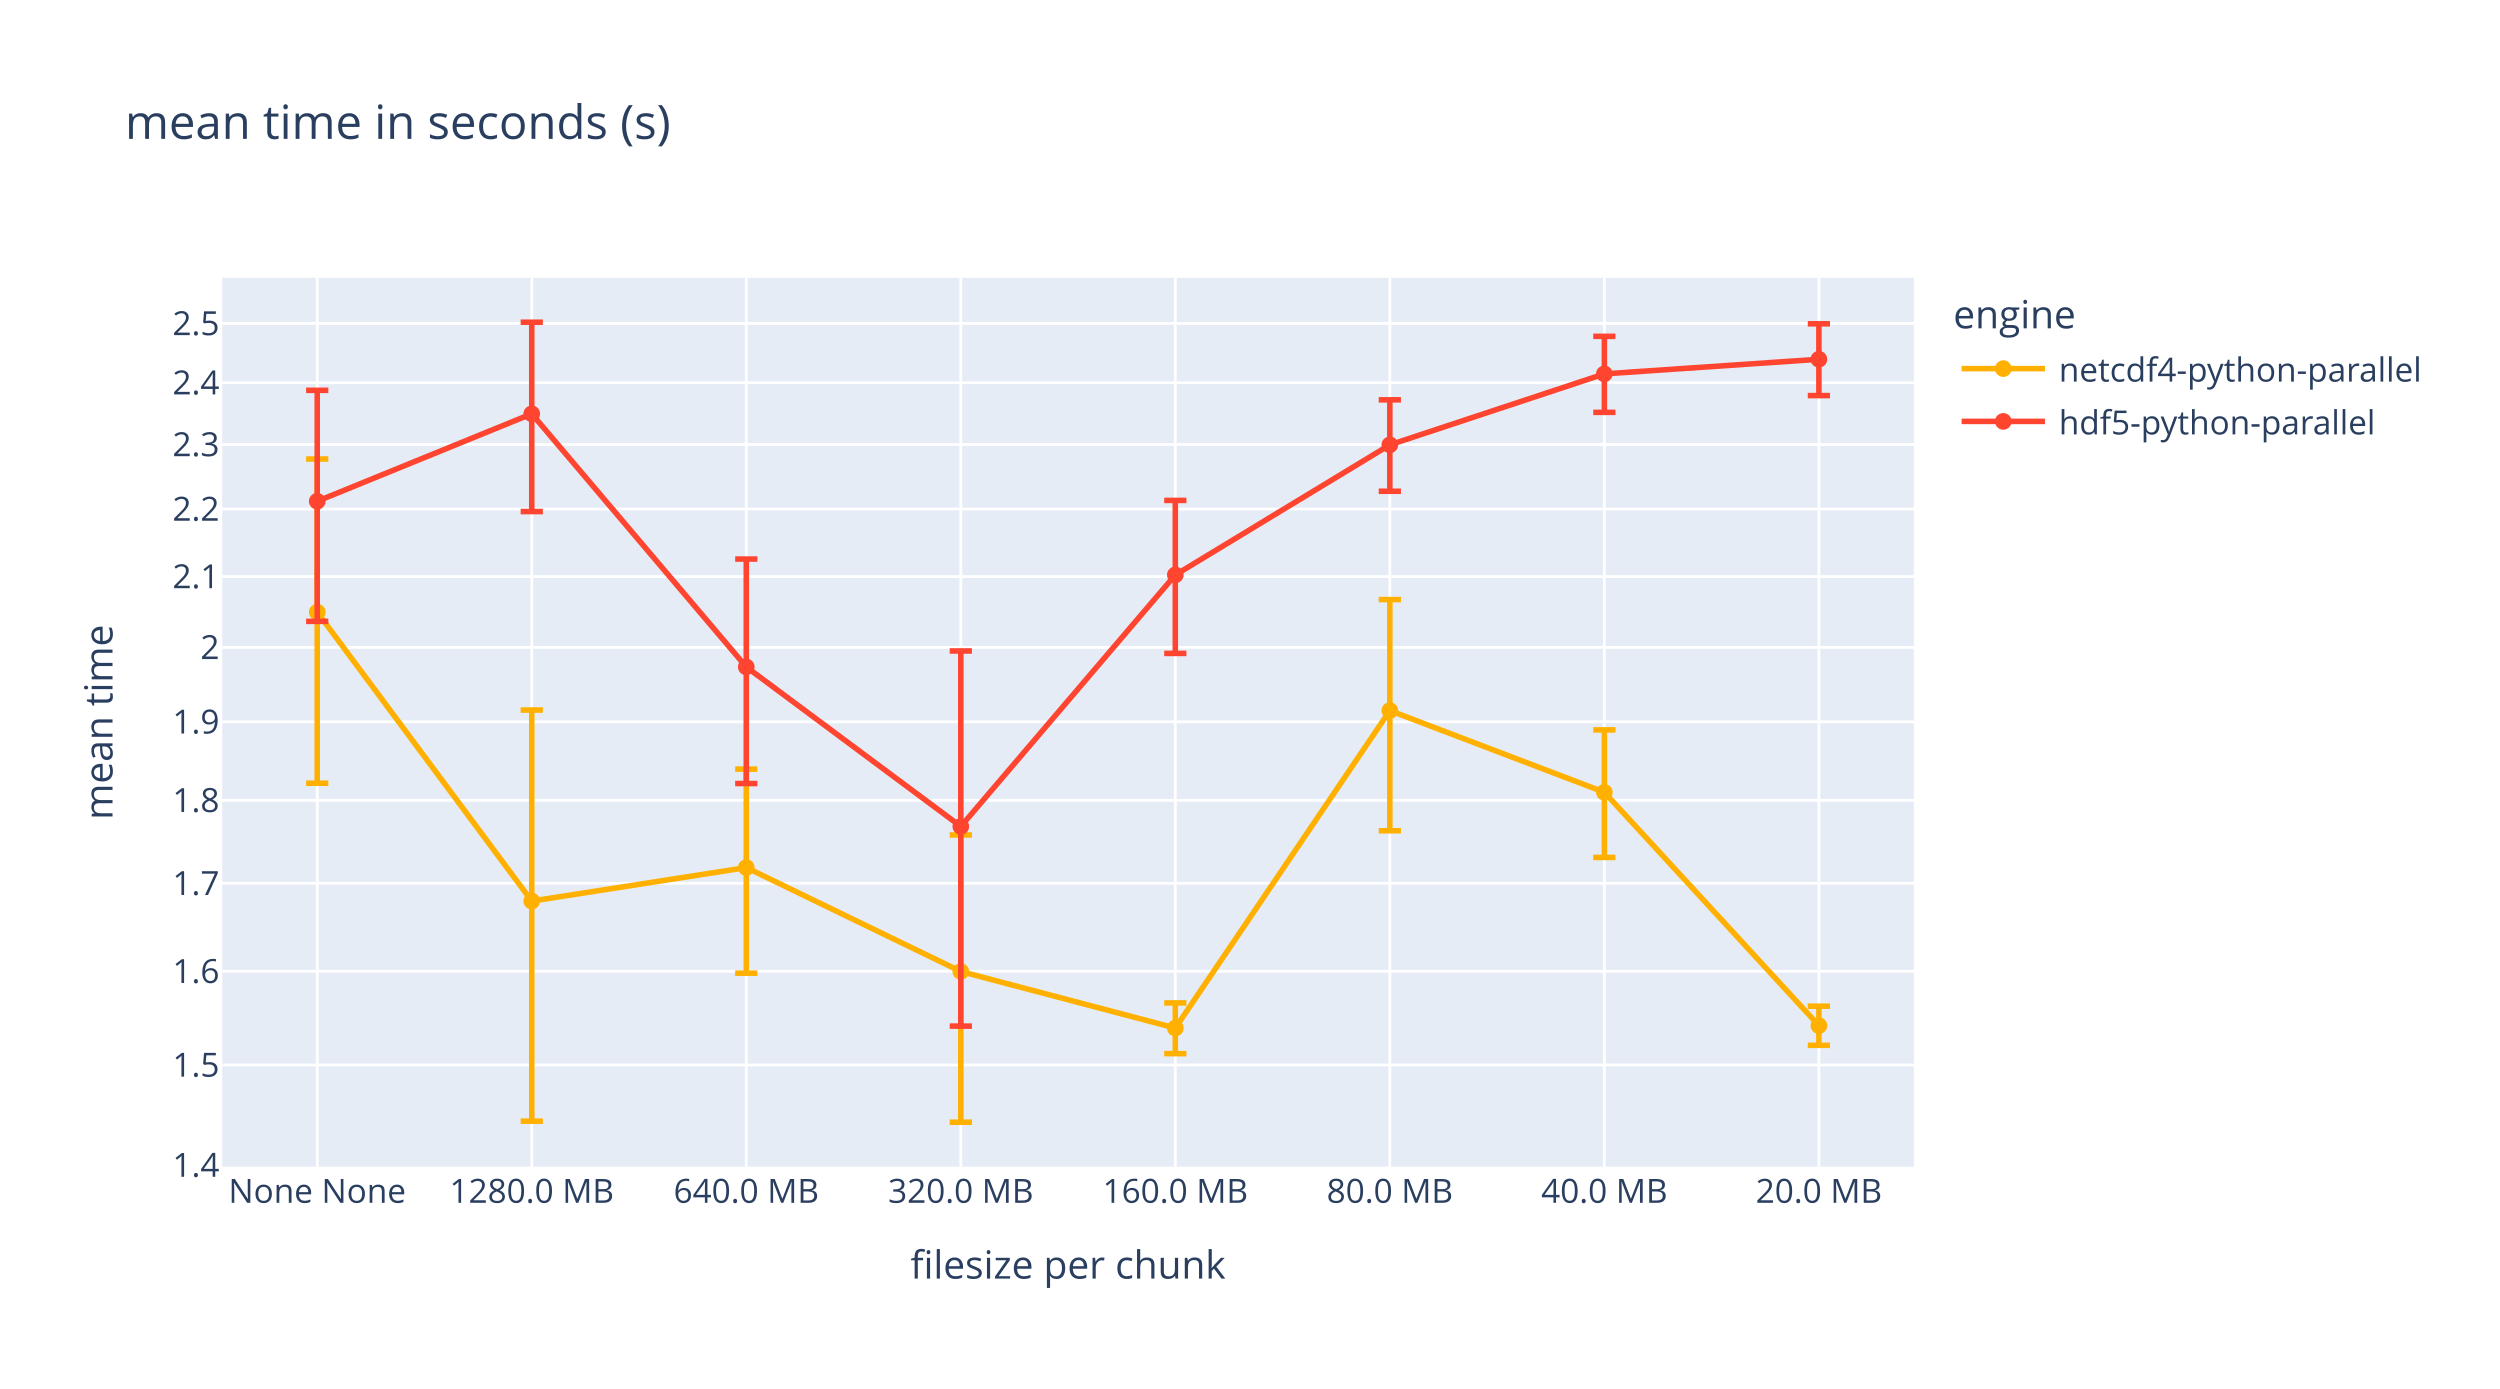
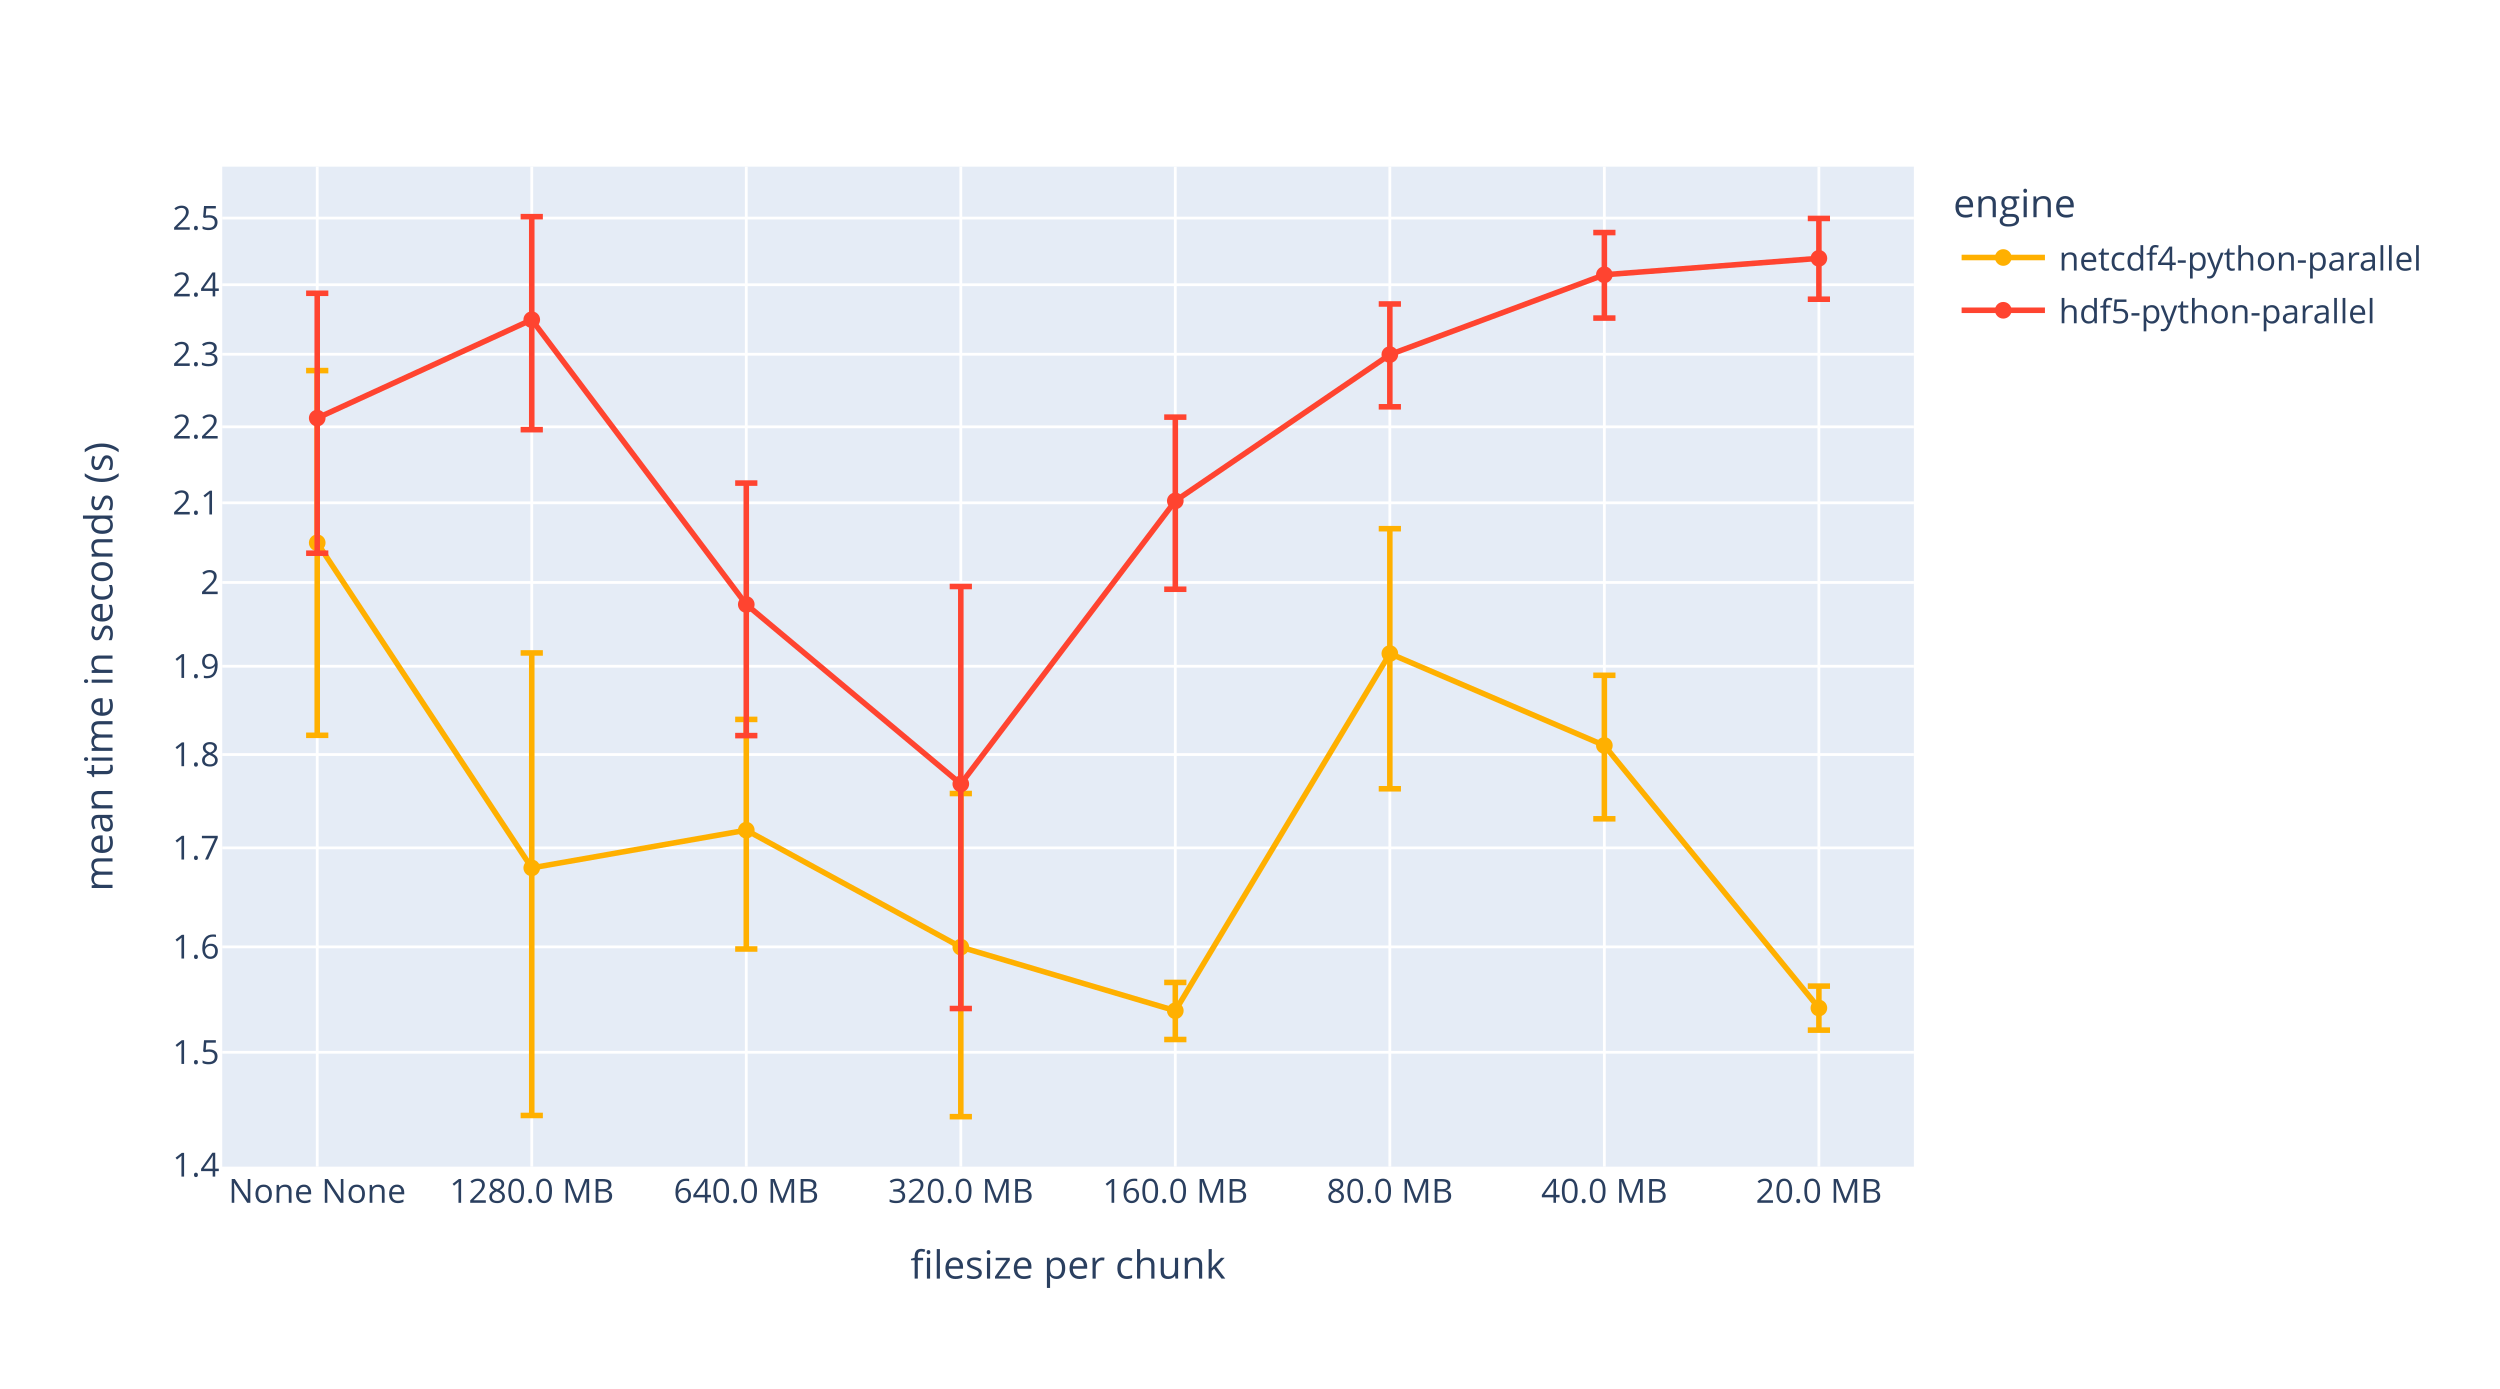
<svg xmlns="http://www.w3.org/2000/svg" class="main-svg" width="900" height="500" style="" viewBox="0 0 900 500">
  <rect x="0" y="0" width="900" height="500" style="fill: rgb(255, 255, 255); fill-opacity: 1;" />
-   <defs id="defs-7d94ff">
+   <defs id="defs-d50d19">
    <g class="clips">
-       <clipPath id="clip7d94ffxyplot" class="plotclip">
-         <rect width="609" height="320" />
+       <clipPath id="clipd50d19xyplot" class="plotclip">
+         <rect width="609" height="360" />
      </clipPath>
-       <clipPath class="axesclip" id="clip7d94ffx">
+       <clipPath class="axesclip" id="clipd50d19x">
        <rect x="80" y="0" width="609" height="500" />
      </clipPath>
-       <clipPath class="axesclip" id="clip7d94ffy">
-         <rect x="0" y="100" width="900" height="320" />
+       <clipPath class="axesclip" id="clipd50d19y">
+         <rect x="0" y="60" width="900" height="360" />
      </clipPath>
-       <clipPath class="axesclip" id="clip7d94ffxy">
-         <rect x="80" y="100" width="609" height="320" />
+       <clipPath class="axesclip" id="clipd50d19xy">
+         <rect x="80" y="60" width="609" height="360" />
      </clipPath>
    </g>
    <g class="gradients" />
    <g class="patterns" />
  </defs>
  <g class="bglayer">
-     <rect class="bg" x="80" y="100" width="609" height="320" style="fill: rgb(229, 236, 246); fill-opacity: 1; stroke-width: 0;" />
+     <rect class="bg" x="80" y="60" width="609" height="360" style="fill: rgb(229, 236, 246); fill-opacity: 1; stroke-width: 0;" />
  </g>
  <g class="layer-below">
    <g class="imagelayer" />
    <g class="shapelayer" />
  </g>
  <g class="cartesianlayer">
    <g class="subplot xy">
      <g class="layer-subplot">
        <g class="shapelayer" />
        <g class="imagelayer" />
      </g>
      <g class="minor-gridlayer">
        <g class="x" />
        <g class="y" />
      </g>
      <g class="gridlayer">
        <g class="x">
-           <path class="xgrid crisp" transform="translate(114.2,0)" d="M0,100v320" style="stroke: rgb(255, 255, 255); stroke-opacity: 1; stroke-width: 1px;" />
-           <path class="xgrid crisp" transform="translate(191.43,0)" d="M0,100v320" style="stroke: rgb(255, 255, 255); stroke-opacity: 1; stroke-width: 1px;" />
-           <path class="xgrid crisp" transform="translate(268.66,0)" d="M0,100v320" style="stroke: rgb(255, 255, 255); stroke-opacity: 1; stroke-width: 1px;" />
-           <path class="xgrid crisp" transform="translate(345.89,0)" d="M0,100v320" style="stroke: rgb(255, 255, 255); stroke-opacity: 1; stroke-width: 1px;" />
-           <path class="xgrid crisp" transform="translate(423.11,0)" d="M0,100v320" style="stroke: rgb(255, 255, 255); stroke-opacity: 1; stroke-width: 1px;" />
-           <path class="xgrid crisp" transform="translate(500.34,0)" d="M0,100v320" style="stroke: rgb(255, 255, 255); stroke-opacity: 1; stroke-width: 1px;" />
-           <path class="xgrid crisp" transform="translate(577.57,0)" d="M0,100v320" style="stroke: rgb(255, 255, 255); stroke-opacity: 1; stroke-width: 1px;" />
-           <path class="xgrid crisp" transform="translate(654.8,0)" d="M0,100v320" style="stroke: rgb(255, 255, 255); stroke-opacity: 1; stroke-width: 1px;" />
+           <path class="xgrid crisp" transform="translate(114.2,0)" d="M0,60v360" style="stroke: rgb(255, 255, 255); stroke-opacity: 1; stroke-width: 1px;" />
+           <path class="xgrid crisp" transform="translate(191.43,0)" d="M0,60v360" style="stroke: rgb(255, 255, 255); stroke-opacity: 1; stroke-width: 1px;" />
+           <path class="xgrid crisp" transform="translate(268.66,0)" d="M0,60v360" style="stroke: rgb(255, 255, 255); stroke-opacity: 1; stroke-width: 1px;" />
+           <path class="xgrid crisp" transform="translate(345.89,0)" d="M0,60v360" style="stroke: rgb(255, 255, 255); stroke-opacity: 1; stroke-width: 1px;" />
+           <path class="xgrid crisp" transform="translate(423.11,0)" d="M0,60v360" style="stroke: rgb(255, 255, 255); stroke-opacity: 1; stroke-width: 1px;" />
+           <path class="xgrid crisp" transform="translate(500.34,0)" d="M0,60v360" style="stroke: rgb(255, 255, 255); stroke-opacity: 1; stroke-width: 1px;" />
+           <path class="xgrid crisp" transform="translate(577.57,0)" d="M0,60v360" style="stroke: rgb(255, 255, 255); stroke-opacity: 1; stroke-width: 1px;" />
+           <path class="xgrid crisp" transform="translate(654.8,0)" d="M0,60v360" style="stroke: rgb(255, 255, 255); stroke-opacity: 1; stroke-width: 1px;" />
        </g>
        <g class="y">
-           <path class="ygrid crisp" transform="translate(0,383.39)" d="M80,0h609" style="stroke: rgb(255, 255, 255); stroke-opacity: 1; stroke-width: 1px;" />
-           <path class="ygrid crisp" transform="translate(0,349.67)" d="M80,0h609" style="stroke: rgb(255, 255, 255); stroke-opacity: 1; stroke-width: 1px;" />
-           <path class="ygrid crisp" transform="translate(0,317.99)" d="M80,0h609" style="stroke: rgb(255, 255, 255); stroke-opacity: 1; stroke-width: 1px;" />
-           <path class="ygrid crisp" transform="translate(0,288.12)" d="M80,0h609" style="stroke: rgb(255, 255, 255); stroke-opacity: 1; stroke-width: 1px;" />
-           <path class="ygrid crisp" transform="translate(0,259.86)" d="M80,0h609" style="stroke: rgb(255, 255, 255); stroke-opacity: 1; stroke-width: 1px;" />
-           <path class="ygrid crisp" transform="translate(0,233.06)" d="M80,0h609" style="stroke: rgb(255, 255, 255); stroke-opacity: 1; stroke-width: 1px;" />
-           <path class="ygrid crisp" transform="translate(0,207.56)" d="M80,0h609" style="stroke: rgb(255, 255, 255); stroke-opacity: 1; stroke-width: 1px;" />
-           <path class="ygrid crisp" transform="translate(0,183.25)" d="M80,0h609" style="stroke: rgb(255, 255, 255); stroke-opacity: 1; stroke-width: 1px;" />
-           <path class="ygrid crisp" transform="translate(0,160.02)" d="M80,0h609" style="stroke: rgb(255, 255, 255); stroke-opacity: 1; stroke-width: 1px;" />
-           <path class="ygrid crisp" transform="translate(0,137.78)" d="M80,0h609" style="stroke: rgb(255, 255, 255); stroke-opacity: 1; stroke-width: 1px;" />
-           <path class="ygrid crisp" transform="translate(0,116.45)" d="M80,0h609" style="stroke: rgb(255, 255, 255); stroke-opacity: 1; stroke-width: 1px;" />
+           <path class="ygrid crisp" transform="translate(0,378.82)" d="M80,0h609" style="stroke: rgb(255, 255, 255); stroke-opacity: 1; stroke-width: 1px;" />
+           <path class="ygrid crisp" transform="translate(0,340.88)" d="M80,0h609" style="stroke: rgb(255, 255, 255); stroke-opacity: 1; stroke-width: 1px;" />
+           <path class="ygrid crisp" transform="translate(0,305.24)" d="M80,0h609" style="stroke: rgb(255, 255, 255); stroke-opacity: 1; stroke-width: 1px;" />
+           <path class="ygrid crisp" transform="translate(0,271.63)" d="M80,0h609" style="stroke: rgb(255, 255, 255); stroke-opacity: 1; stroke-width: 1px;" />
+           <path class="ygrid crisp" transform="translate(0,239.85)" d="M80,0h609" style="stroke: rgb(255, 255, 255); stroke-opacity: 1; stroke-width: 1px;" />
+           <path class="ygrid crisp" transform="translate(0,209.69)" d="M80,0h609" style="stroke: rgb(255, 255, 255); stroke-opacity: 1; stroke-width: 1px;" />
+           <path class="ygrid crisp" transform="translate(0,181.01)" d="M80,0h609" style="stroke: rgb(255, 255, 255); stroke-opacity: 1; stroke-width: 1px;" />
+           <path class="ygrid crisp" transform="translate(0,153.66)" d="M80,0h609" style="stroke: rgb(255, 255, 255); stroke-opacity: 1; stroke-width: 1px;" />
+           <path class="ygrid crisp" transform="translate(0,127.53)" d="M80,0h609" style="stroke: rgb(255, 255, 255); stroke-opacity: 1; stroke-width: 1px;" />
+           <path class="ygrid crisp" transform="translate(0,102.5)" d="M80,0h609" style="stroke: rgb(255, 255, 255); stroke-opacity: 1; stroke-width: 1px;" />
+           <path class="ygrid crisp" transform="translate(0,78.51)" d="M80,0h609" style="stroke: rgb(255, 255, 255); stroke-opacity: 1; stroke-width: 1px;" />
        </g>
      </g>
      <g class="zerolinelayer" />
      <g class="layer-between">
        <g class="shapelayer" />
        <g class="imagelayer" />
      </g>
      <path class="xlines-below" />
      <path class="ylines-below" />
      <g class="overlines-below" />
      <g class="xaxislayer-below" />
      <g class="yaxislayer-below" />
      <g class="overaxes-below" />
      <g class="overplot">
-         <g class="xy" transform="translate(80,100)" clip-path="url(#clip7d94ffxyplot)">
+         <g class="xy" transform="translate(80,60)" clip-path="url(#clipd50d19xyplot)">
          <g class="scatterlayer mlayer">
-             <g class="trace scatter trace82f6fc" style="stroke-miterlimit: 2; opacity: 1;">
+             <g class="trace scatter trace16fd88" style="stroke-miterlimit: 2; opacity: 1;">
              <g class="fills" />
              <g class="errorbars">
                <g class="errorbar">
-                   <path class="yerror" d="M30.2,65.25h8m-4,0V181.96m-4,0h8" style="vector-effect: none; stroke-width: 2px; stroke: rgb(255, 176, 0); stroke-opacity: 1;" />
-                 </g>
-                 <g class="errorbar">
-                   <path class="yerror" d="M107.43,155.61h8m-4,0V303.62m-4,0h8" style="vector-effect: none; stroke-width: 2px; stroke: rgb(255, 176, 0); stroke-opacity: 1;" />
-                 </g>
-                 <g class="errorbar">
-                   <path class="yerror" d="M184.66,176.88h8m-4,0V250.35m-4,0h8" style="vector-effect: none; stroke-width: 2px; stroke: rgb(255, 176, 0); stroke-opacity: 1;" />
-                 </g>
-                 <g class="errorbar">
-                   <path class="yerror" d="M261.89,200.59h8m-4,0V304m-4,0h8" style="vector-effect: none; stroke-width: 2px; stroke: rgb(255, 176, 0); stroke-opacity: 1;" />
-                 </g>
-                 <g class="errorbar">
-                   <path class="yerror" d="M339.11,261.05h8m-4,0V279.31m-4,0h8" style="vector-effect: none; stroke-width: 2px; stroke: rgb(255, 176, 0); stroke-opacity: 1;" />
-                 </g>
-                 <g class="errorbar">
-                   <path class="yerror" d="M416.34,115.85h8m-4,0V199.07m-4,0h8" style="vector-effect: none; stroke-width: 2px; stroke: rgb(255, 176, 0); stroke-opacity: 1;" />
-                 </g>
-                 <g class="errorbar">
-                   <path class="yerror" d="M493.57,162.76h8m-4,0V208.68m-4,0h8" style="vector-effect: none; stroke-width: 2px; stroke: rgb(255, 176, 0); stroke-opacity: 1;" />
-                 </g>
-                 <g class="errorbar">
-                   <path class="yerror" d="M570.8,262.23h8m-4,0V276.31m-4,0h8" style="vector-effect: none; stroke-width: 2px; stroke: rgb(255, 176, 0); stroke-opacity: 1;" />
+                   <path class="yerror" d="M30.2,73.41h8m-4,0V204.71m-4,0h8" style="vector-effect: none; stroke-width: 2px; stroke: rgb(255, 176, 0); stroke-opacity: 1;" />
+                 </g>
+                 <g class="errorbar">
+                   <path class="yerror" d="M107.43,175.06h8m-4,0V341.57m-4,0h8" style="vector-effect: none; stroke-width: 2px; stroke: rgb(255, 176, 0); stroke-opacity: 1;" />
+                 </g>
+                 <g class="errorbar">
+                   <path class="yerror" d="M184.66,198.99h8m-4,0V281.64m-4,0h8" style="vector-effect: none; stroke-width: 2px; stroke: rgb(255, 176, 0); stroke-opacity: 1;" />
+                 </g>
+                 <g class="errorbar">
+                   <path class="yerror" d="M261.89,225.67h8m-4,0V342m-4,0h8" style="vector-effect: none; stroke-width: 2px; stroke: rgb(255, 176, 0); stroke-opacity: 1;" />
+                 </g>
+                 <g class="errorbar">
+                   <path class="yerror" d="M339.11,293.68h8m-4,0V314.22m-4,0h8" style="vector-effect: none; stroke-width: 2px; stroke: rgb(255, 176, 0); stroke-opacity: 1;" />
+                 </g>
+                 <g class="errorbar">
+                   <path class="yerror" d="M416.34,130.33h8m-4,0V223.96m-4,0h8" style="vector-effect: none; stroke-width: 2px; stroke: rgb(255, 176, 0); stroke-opacity: 1;" />
+                 </g>
+                 <g class="errorbar">
+                   <path class="yerror" d="M493.57,183.11h8m-4,0V234.77m-4,0h8" style="vector-effect: none; stroke-width: 2px; stroke: rgb(255, 176, 0); stroke-opacity: 1;" />
+                 </g>
+                 <g class="errorbar">
+                   <path class="yerror" d="M570.8,295h8m-4,0V310.85m-4,0h8" style="vector-effect: none; stroke-width: 2px; stroke: rgb(255, 176, 0); stroke-opacity: 1;" />
                </g>
              </g>
              <g class="lines">
-                 <path class="js-line" d="M34.2,120.36L111.43,224.39L188.66,212.32L265.89,249.74L343.11,270.1L420.34,155.81L497.57,185.22L574.8,269.22" style="vector-effect: none; fill: none; stroke: rgb(255, 176, 0); stroke-opacity: 1; stroke-width: 2px; opacity: 1;" />
+                 <path class="js-line" d="M34.2,135.4L111.43,252.44L188.66,238.86L265.89,280.96L343.11,303.86L420.34,175.28L497.57,208.37L574.8,302.88" style="vector-effect: none; fill: none; stroke: rgb(255, 176, 0); stroke-opacity: 1; stroke-width: 2px; opacity: 1;" />
              </g>
              <g class="points">
-                 <path class="point plotly-customdata" transform="translate(34.2,120.36)" d="M3,0A3,3 0 1,1 0,-3A3,3 0 0,1 3,0Z" style="opacity: 1; stroke-width: 0px; fill: rgb(255, 176, 0); fill-opacity: 1;" />
-                 <path class="point plotly-customdata" transform="translate(111.43,224.39)" d="M3,0A3,3 0 1,1 0,-3A3,3 0 0,1 3,0Z" style="opacity: 1; stroke-width: 0px; fill: rgb(255, 176, 0); fill-opacity: 1;" />
-                 <path class="point plotly-customdata" transform="translate(188.66,212.32)" d="M3,0A3,3 0 1,1 0,-3A3,3 0 0,1 3,0Z" style="opacity: 1; stroke-width: 0px; fill: rgb(255, 176, 0); fill-opacity: 1;" />
-                 <path class="point plotly-customdata" transform="translate(265.89,249.74)" d="M3,0A3,3 0 1,1 0,-3A3,3 0 0,1 3,0Z" style="opacity: 1; stroke-width: 0px; fill: rgb(255, 176, 0); fill-opacity: 1;" />
-                 <path class="point plotly-customdata" transform="translate(343.11,270.1)" d="M3,0A3,3 0 1,1 0,-3A3,3 0 0,1 3,0Z" style="opacity: 1; stroke-width: 0px; fill: rgb(255, 176, 0); fill-opacity: 1;" />
-                 <path class="point plotly-customdata" transform="translate(420.34,155.81)" d="M3,0A3,3 0 1,1 0,-3A3,3 0 0,1 3,0Z" style="opacity: 1; stroke-width: 0px; fill: rgb(255, 176, 0); fill-opacity: 1;" />
-                 <path class="point plotly-customdata" transform="translate(497.57,185.22)" d="M3,0A3,3 0 1,1 0,-3A3,3 0 0,1 3,0Z" style="opacity: 1; stroke-width: 0px; fill: rgb(255, 176, 0); fill-opacity: 1;" />
-                 <path class="point plotly-customdata" transform="translate(574.8,269.22)" d="M3,0A3,3 0 1,1 0,-3A3,3 0 0,1 3,0Z" style="opacity: 1; stroke-width: 0px; fill: rgb(255, 176, 0); fill-opacity: 1;" />
+                 <path class="point plotly-customdata" transform="translate(34.2,135.4)" d="M3,0A3,3 0 1,1 0,-3A3,3 0 0,1 3,0Z" style="opacity: 1; stroke-width: 0px; fill: rgb(255, 176, 0); fill-opacity: 1;" />
+                 <path class="point plotly-customdata" transform="translate(111.43,252.44)" d="M3,0A3,3 0 1,1 0,-3A3,3 0 0,1 3,0Z" style="opacity: 1; stroke-width: 0px; fill: rgb(255, 176, 0); fill-opacity: 1;" />
+                 <path class="point plotly-customdata" transform="translate(188.66,238.86)" d="M3,0A3,3 0 1,1 0,-3A3,3 0 0,1 3,0Z" style="opacity: 1; stroke-width: 0px; fill: rgb(255, 176, 0); fill-opacity: 1;" />
+                 <path class="point plotly-customdata" transform="translate(265.89,280.96)" d="M3,0A3,3 0 1,1 0,-3A3,3 0 0,1 3,0Z" style="opacity: 1; stroke-width: 0px; fill: rgb(255, 176, 0); fill-opacity: 1;" />
+                 <path class="point plotly-customdata" transform="translate(343.11,303.86)" d="M3,0A3,3 0 1,1 0,-3A3,3 0 0,1 3,0Z" style="opacity: 1; stroke-width: 0px; fill: rgb(255, 176, 0); fill-opacity: 1;" />
+                 <path class="point plotly-customdata" transform="translate(420.34,175.28)" d="M3,0A3,3 0 1,1 0,-3A3,3 0 0,1 3,0Z" style="opacity: 1; stroke-width: 0px; fill: rgb(255, 176, 0); fill-opacity: 1;" />
+                 <path class="point plotly-customdata" transform="translate(497.57,208.37)" d="M3,0A3,3 0 1,1 0,-3A3,3 0 0,1 3,0Z" style="opacity: 1; stroke-width: 0px; fill: rgb(255, 176, 0); fill-opacity: 1;" />
+                 <path class="point plotly-customdata" transform="translate(574.8,302.88)" d="M3,0A3,3 0 1,1 0,-3A3,3 0 0,1 3,0Z" style="opacity: 1; stroke-width: 0px; fill: rgb(255, 176, 0); fill-opacity: 1;" />
              </g>
              <g class="text" />
            </g>
-             <g class="trace scatter tracec1ca9d" style="stroke-miterlimit: 2; opacity: 1;">
+             <g class="trace scatter trace4f0b1b" style="stroke-miterlimit: 2; opacity: 1;">
              <g class="fills" />
              <g class="errorbars">
                <g class="errorbar">
-                   <path class="yerror" d="M30.2,40.52h8m-4,0V123.69m-4,0h8" style="vector-effect: none; stroke-width: 2px; stroke: rgb(255, 68, 48); stroke-opacity: 1;" />
-                 </g>
-                 <g class="errorbar">
-                   <path class="yerror" d="M107.43,16h8m-4,0V84.16m-4,0h8" style="vector-effect: none; stroke-width: 2px; stroke: rgb(255, 68, 48); stroke-opacity: 1;" />
-                 </g>
-                 <g class="errorbar">
-                   <path class="yerror" d="M184.66,101.26h8m-4,0V182.07m-4,0h8" style="vector-effect: none; stroke-width: 2px; stroke: rgb(255, 68, 48); stroke-opacity: 1;" />
-                 </g>
-                 <g class="errorbar">
-                   <path class="yerror" d="M261.89,134.35h8m-4,0V269.4m-4,0h8" style="vector-effect: none; stroke-width: 2px; stroke: rgb(255, 68, 48); stroke-opacity: 1;" />
-                 </g>
-                 <g class="errorbar">
-                   <path class="yerror" d="M339.11,80.15h8m-4,0V135.23m-4,0h8" style="vector-effect: none; stroke-width: 2px; stroke: rgb(255, 68, 48); stroke-opacity: 1;" />
-                 </g>
-                 <g class="errorbar">
-                   <path class="yerror" d="M416.34,43.94h8m-4,0V76.85m-4,0h8" style="vector-effect: none; stroke-width: 2px; stroke: rgb(255, 68, 48); stroke-opacity: 1;" />
-                 </g>
-                 <g class="errorbar">
-                   <path class="yerror" d="M493.57,21.08h8m-4,0V48.45m-4,0h8" style="vector-effect: none; stroke-width: 2px; stroke: rgb(255, 68, 48); stroke-opacity: 1;" />
-                 </g>
-                 <g class="errorbar">
-                   <path class="yerror" d="M570.8,16.57h8m-4,0V42.41m-4,0h8" style="vector-effect: none; stroke-width: 2px; stroke: rgb(255, 68, 48); stroke-opacity: 1;" />
+                   <path class="yerror" d="M30.2,45.58h8m-4,0V139.15m-4,0h8" style="vector-effect: none; stroke-width: 2px; stroke: rgb(255, 68, 48); stroke-opacity: 1;" />
+                 </g>
+                 <g class="errorbar">
+                   <path class="yerror" d="M107.43,18h8m-4,0V94.68m-4,0h8" style="vector-effect: none; stroke-width: 2px; stroke: rgb(255, 68, 48); stroke-opacity: 1;" />
+                 </g>
+                 <g class="errorbar">
+                   <path class="yerror" d="M184.66,113.91h8m-4,0V204.82m-4,0h8" style="vector-effect: none; stroke-width: 2px; stroke: rgb(255, 68, 48); stroke-opacity: 1;" />
+                 </g>
+                 <g class="errorbar">
+                   <path class="yerror" d="M261.89,151.14h8m-4,0V303.07m-4,0h8" style="vector-effect: none; stroke-width: 2px; stroke: rgb(255, 68, 48); stroke-opacity: 1;" />
+                 </g>
+                 <g class="errorbar">
+                   <path class="yerror" d="M339.11,90.17h8m-4,0V152.13m-4,0h8" style="vector-effect: none; stroke-width: 2px; stroke: rgb(255, 68, 48); stroke-opacity: 1;" />
+                 </g>
+                 <g class="errorbar">
+                   <path class="yerror" d="M416.34,49.43h8m-4,0V86.45m-4,0h8" style="vector-effect: none; stroke-width: 2px; stroke: rgb(255, 68, 48); stroke-opacity: 1;" />
+                 </g>
+                 <g class="errorbar">
+                   <path class="yerror" d="M493.57,23.72h8m-4,0V54.51m-4,0h8" style="vector-effect: none; stroke-width: 2px; stroke: rgb(255, 68, 48); stroke-opacity: 1;" />
+                 </g>
+                 <g class="errorbar">
+                   <path class="yerror" d="M570.8,18.64h8m-4,0V47.72m-4,0h8" style="vector-effect: none; stroke-width: 2px; stroke: rgb(255, 68, 48); stroke-opacity: 1;" />
                </g>
              </g>
              <g class="lines">
-                 <path class="js-line" d="M34.2,80.45L111.43,48.97L188.66,140.1L265.89,197.52L343.11,106.96L420.34,60.14L497.57,34.59L574.8,29.33" style="vector-effect: none; fill: none; stroke: rgb(255, 68, 48); stroke-opacity: 1; stroke-width: 2px; opacity: 1;" />
+                 <path class="js-line" d="M34.2,90.51L111.43,55.09L188.66,157.61L265.89,222.21L343.11,120.33L420.34,67.65L497.57,38.91L574.8,33" style="vector-effect: none; fill: none; stroke: rgb(255, 68, 48); stroke-opacity: 1; stroke-width: 2px; opacity: 1;" />
              </g>
              <g class="points">
-                 <path class="point plotly-customdata" transform="translate(34.2,80.45)" d="M3,0A3,3 0 1,1 0,-3A3,3 0 0,1 3,0Z" style="opacity: 1; stroke-width: 0px; fill: rgb(255, 68, 48); fill-opacity: 1;" />
-                 <path class="point plotly-customdata" transform="translate(111.43,48.97)" d="M3,0A3,3 0 1,1 0,-3A3,3 0 0,1 3,0Z" style="opacity: 1; stroke-width: 0px; fill: rgb(255, 68, 48); fill-opacity: 1;" />
-                 <path class="point plotly-customdata" transform="translate(188.66,140.1)" d="M3,0A3,3 0 1,1 0,-3A3,3 0 0,1 3,0Z" style="opacity: 1; stroke-width: 0px; fill: rgb(255, 68, 48); fill-opacity: 1;" />
-                 <path class="point plotly-customdata" transform="translate(265.89,197.52)" d="M3,0A3,3 0 1,1 0,-3A3,3 0 0,1 3,0Z" style="opacity: 1; stroke-width: 0px; fill: rgb(255, 68, 48); fill-opacity: 1;" />
-                 <path class="point plotly-customdata" transform="translate(343.11,106.96)" d="M3,0A3,3 0 1,1 0,-3A3,3 0 0,1 3,0Z" style="opacity: 1; stroke-width: 0px; fill: rgb(255, 68, 48); fill-opacity: 1;" />
-                 <path class="point plotly-customdata" transform="translate(420.34,60.14)" d="M3,0A3,3 0 1,1 0,-3A3,3 0 0,1 3,0Z" style="opacity: 1; stroke-width: 0px; fill: rgb(255, 68, 48); fill-opacity: 1;" />
-                 <path class="point plotly-customdata" transform="translate(497.57,34.59)" d="M3,0A3,3 0 1,1 0,-3A3,3 0 0,1 3,0Z" style="opacity: 1; stroke-width: 0px; fill: rgb(255, 68, 48); fill-opacity: 1;" />
-                 <path class="point plotly-customdata" transform="translate(574.8,29.33)" d="M3,0A3,3 0 1,1 0,-3A3,3 0 0,1 3,0Z" style="opacity: 1; stroke-width: 0px; fill: rgb(255, 68, 48); fill-opacity: 1;" />
+                 <path class="point plotly-customdata" transform="translate(34.2,90.51)" d="M3,0A3,3 0 1,1 0,-3A3,3 0 0,1 3,0Z" style="opacity: 1; stroke-width: 0px; fill: rgb(255, 68, 48); fill-opacity: 1;" />
+                 <path class="point plotly-customdata" transform="translate(111.43,55.09)" d="M3,0A3,3 0 1,1 0,-3A3,3 0 0,1 3,0Z" style="opacity: 1; stroke-width: 0px; fill: rgb(255, 68, 48); fill-opacity: 1;" />
+                 <path class="point plotly-customdata" transform="translate(188.66,157.61)" d="M3,0A3,3 0 1,1 0,-3A3,3 0 0,1 3,0Z" style="opacity: 1; stroke-width: 0px; fill: rgb(255, 68, 48); fill-opacity: 1;" />
+                 <path class="point plotly-customdata" transform="translate(265.89,222.21)" d="M3,0A3,3 0 1,1 0,-3A3,3 0 0,1 3,0Z" style="opacity: 1; stroke-width: 0px; fill: rgb(255, 68, 48); fill-opacity: 1;" />
+                 <path class="point plotly-customdata" transform="translate(343.11,120.33)" d="M3,0A3,3 0 1,1 0,-3A3,3 0 0,1 3,0Z" style="opacity: 1; stroke-width: 0px; fill: rgb(255, 68, 48); fill-opacity: 1;" />
+                 <path class="point plotly-customdata" transform="translate(420.34,67.65)" d="M3,0A3,3 0 1,1 0,-3A3,3 0 0,1 3,0Z" style="opacity: 1; stroke-width: 0px; fill: rgb(255, 68, 48); fill-opacity: 1;" />
+                 <path class="point plotly-customdata" transform="translate(497.57,38.91)" d="M3,0A3,3 0 1,1 0,-3A3,3 0 0,1 3,0Z" style="opacity: 1; stroke-width: 0px; fill: rgb(255, 68, 48); fill-opacity: 1;" />
+                 <path class="point plotly-customdata" transform="translate(574.8,33)" d="M3,0A3,3 0 1,1 0,-3A3,3 0 0,1 3,0Z" style="opacity: 1; stroke-width: 0px; fill: rgb(255, 68, 48); fill-opacity: 1;" />
              </g>
              <g class="text" />
            </g>
          </g>
        </g>
      </g>
      <path class="xlines-above crisp" d="M0,0" style="fill: none;" />
      <path class="ylines-above crisp" d="M0,0" style="fill: none;" />
      <g class="overlines-above" />
      <g class="xaxislayer-above">
        <g class="xtick">
          <text text-anchor="middle" x="0" y="433" transform="translate(114.2,0)" style="font-family: 'Open Sans', verdana, arial, sans-serif; font-size: 12px; fill: rgb(42, 63, 95); fill-opacity: 1; white-space: pre; opacity: 1;">None None</text>
        </g>
        <g class="xtick">
          <text text-anchor="middle" x="0" y="433" transform="translate(191.43,0)" style="font-family: 'Open Sans', verdana, arial, sans-serif; font-size: 12px; fill: rgb(42, 63, 95); fill-opacity: 1; white-space: pre; opacity: 1;">1280.0 MB</text>
        </g>
        <g class="xtick">
          <text text-anchor="middle" x="0" y="433" transform="translate(268.66,0)" style="font-family: 'Open Sans', verdana, arial, sans-serif; font-size: 12px; fill: rgb(42, 63, 95); fill-opacity: 1; white-space: pre; opacity: 1;">640.0 MB</text>
        </g>
        <g class="xtick">
          <text text-anchor="middle" x="0" y="433" transform="translate(345.89,0)" style="font-family: 'Open Sans', verdana, arial, sans-serif; font-size: 12px; fill: rgb(42, 63, 95); fill-opacity: 1; white-space: pre; opacity: 1;">320.0 MB</text>
        </g>
        <g class="xtick">
          <text text-anchor="middle" x="0" y="433" transform="translate(423.11,0)" style="font-family: 'Open Sans', verdana, arial, sans-serif; font-size: 12px; fill: rgb(42, 63, 95); fill-opacity: 1; white-space: pre; opacity: 1;">160.0 MB</text>
        </g>
        <g class="xtick">
          <text text-anchor="middle" x="0" y="433" transform="translate(500.34,0)" style="font-family: 'Open Sans', verdana, arial, sans-serif; font-size: 12px; fill: rgb(42, 63, 95); fill-opacity: 1; white-space: pre; opacity: 1;">80.0 MB</text>
        </g>
        <g class="xtick">
          <text text-anchor="middle" x="0" y="433" transform="translate(577.57,0)" style="font-family: 'Open Sans', verdana, arial, sans-serif; font-size: 12px; fill: rgb(42, 63, 95); fill-opacity: 1; white-space: pre; opacity: 1;">40.0 MB</text>
        </g>
        <g class="xtick">
          <text text-anchor="middle" x="0" y="433" transform="translate(654.8,0)" style="font-family: 'Open Sans', verdana, arial, sans-serif; font-size: 12px; fill: rgb(42, 63, 95); fill-opacity: 1; white-space: pre; opacity: 1;">20.0 MB</text>
        </g>
      </g>
      <g class="yaxislayer-above">
        <g class="ytick">
-           <text text-anchor="end" x="79" y="4.2" transform="translate(0,419.45)" style="font-family: 'Open Sans', verdana, arial, sans-serif; font-size: 12px; fill: rgb(42, 63, 95); fill-opacity: 1; white-space: pre; opacity: 1;">1.4</text>
-         </g>
-         <g class="ytick">
-           <text text-anchor="end" x="79" y="4.2" style="font-family: 'Open Sans', verdana, arial, sans-serif; font-size: 12px; fill: rgb(42, 63, 95); fill-opacity: 1; white-space: pre; opacity: 1;" transform="translate(0,383.39)">1.5</text>
-         </g>
-         <g class="ytick">
-           <text text-anchor="end" x="79" y="4.2" style="font-family: 'Open Sans', verdana, arial, sans-serif; font-size: 12px; fill: rgb(42, 63, 95); fill-opacity: 1; white-space: pre; opacity: 1;" transform="translate(0,349.67)">1.6</text>
-         </g>
-         <g class="ytick">
-           <text text-anchor="end" x="79" y="4.2" style="font-family: 'Open Sans', verdana, arial, sans-serif; font-size: 12px; fill: rgb(42, 63, 95); fill-opacity: 1; white-space: pre; opacity: 1;" transform="translate(0,317.99)">1.7</text>
-         </g>
-         <g class="ytick">
-           <text text-anchor="end" x="79" y="4.2" style="font-family: 'Open Sans', verdana, arial, sans-serif; font-size: 12px; fill: rgb(42, 63, 95); fill-opacity: 1; white-space: pre; opacity: 1;" transform="translate(0,288.12)">1.8</text>
-         </g>
-         <g class="ytick">
-           <text text-anchor="end" x="79" y="4.2" style="font-family: 'Open Sans', verdana, arial, sans-serif; font-size: 12px; fill: rgb(42, 63, 95); fill-opacity: 1; white-space: pre; opacity: 1;" transform="translate(0,259.86)">1.9</text>
-         </g>
-         <g class="ytick">
-           <text text-anchor="end" x="79" y="4.2" style="font-family: 'Open Sans', verdana, arial, sans-serif; font-size: 12px; fill: rgb(42, 63, 95); fill-opacity: 1; white-space: pre; opacity: 1;" transform="translate(0,233.06)">2</text>
-         </g>
-         <g class="ytick">
-           <text text-anchor="end" x="79" y="4.2" style="font-family: 'Open Sans', verdana, arial, sans-serif; font-size: 12px; fill: rgb(42, 63, 95); fill-opacity: 1; white-space: pre; opacity: 1;" transform="translate(0,207.56)">2.1</text>
-         </g>
-         <g class="ytick">
-           <text text-anchor="end" x="79" y="4.2" style="font-family: 'Open Sans', verdana, arial, sans-serif; font-size: 12px; fill: rgb(42, 63, 95); fill-opacity: 1; white-space: pre; opacity: 1;" transform="translate(0,183.25)">2.2</text>
-         </g>
-         <g class="ytick">
-           <text text-anchor="end" x="79" y="4.2" style="font-family: 'Open Sans', verdana, arial, sans-serif; font-size: 12px; fill: rgb(42, 63, 95); fill-opacity: 1; white-space: pre; opacity: 1;" transform="translate(0,160.02)">2.3</text>
-         </g>
-         <g class="ytick">
-           <text text-anchor="end" x="79" y="4.2" style="font-family: 'Open Sans', verdana, arial, sans-serif; font-size: 12px; fill: rgb(42, 63, 95); fill-opacity: 1; white-space: pre; opacity: 1;" transform="translate(0,137.78)">2.4</text>
-         </g>
-         <g class="ytick">
-           <text text-anchor="end" x="79" y="4.2" style="font-family: 'Open Sans', verdana, arial, sans-serif; font-size: 12px; fill: rgb(42, 63, 95); fill-opacity: 1; white-space: pre; opacity: 1;" transform="translate(0,116.45)">2.5</text>
+           <text text-anchor="end" x="79" y="4.2" transform="translate(0,419.38)" style="font-family: 'Open Sans', verdana, arial, sans-serif; font-size: 12px; fill: rgb(42, 63, 95); fill-opacity: 1; white-space: pre; opacity: 1;">1.4</text>
+         </g>
+         <g class="ytick">
+           <text text-anchor="end" x="79" y="4.2" style="font-family: 'Open Sans', verdana, arial, sans-serif; font-size: 12px; fill: rgb(42, 63, 95); fill-opacity: 1; white-space: pre; opacity: 1;" transform="translate(0,378.82)">1.5</text>
+         </g>
+         <g class="ytick">
+           <text text-anchor="end" x="79" y="4.2" style="font-family: 'Open Sans', verdana, arial, sans-serif; font-size: 12px; fill: rgb(42, 63, 95); fill-opacity: 1; white-space: pre; opacity: 1;" transform="translate(0,340.88)">1.6</text>
+         </g>
+         <g class="ytick">
+           <text text-anchor="end" x="79" y="4.2" style="font-family: 'Open Sans', verdana, arial, sans-serif; font-size: 12px; fill: rgb(42, 63, 95); fill-opacity: 1; white-space: pre; opacity: 1;" transform="translate(0,305.24)">1.7</text>
+         </g>
+         <g class="ytick">
+           <text text-anchor="end" x="79" y="4.2" style="font-family: 'Open Sans', verdana, arial, sans-serif; font-size: 12px; fill: rgb(42, 63, 95); fill-opacity: 1; white-space: pre; opacity: 1;" transform="translate(0,271.63)">1.8</text>
+         </g>
+         <g class="ytick">
+           <text text-anchor="end" x="79" y="4.2" style="font-family: 'Open Sans', verdana, arial, sans-serif; font-size: 12px; fill: rgb(42, 63, 95); fill-opacity: 1; white-space: pre; opacity: 1;" transform="translate(0,239.85)">1.9</text>
+         </g>
+         <g class="ytick">
+           <text text-anchor="end" x="79" y="4.2" style="font-family: 'Open Sans', verdana, arial, sans-serif; font-size: 12px; fill: rgb(42, 63, 95); fill-opacity: 1; white-space: pre; opacity: 1;" transform="translate(0,209.69)">2</text>
+         </g>
+         <g class="ytick">
+           <text text-anchor="end" x="79" y="4.2" style="font-family: 'Open Sans', verdana, arial, sans-serif; font-size: 12px; fill: rgb(42, 63, 95); fill-opacity: 1; white-space: pre; opacity: 1;" transform="translate(0,181.01)">2.1</text>
+         </g>
+         <g class="ytick">
+           <text text-anchor="end" x="79" y="4.2" style="font-family: 'Open Sans', verdana, arial, sans-serif; font-size: 12px; fill: rgb(42, 63, 95); fill-opacity: 1; white-space: pre; opacity: 1;" transform="translate(0,153.66)">2.2</text>
+         </g>
+         <g class="ytick">
+           <text text-anchor="end" x="79" y="4.2" style="font-family: 'Open Sans', verdana, arial, sans-serif; font-size: 12px; fill: rgb(42, 63, 95); fill-opacity: 1; white-space: pre; opacity: 1;" transform="translate(0,127.53)">2.3</text>
+         </g>
+         <g class="ytick">
+           <text text-anchor="end" x="79" y="4.2" style="font-family: 'Open Sans', verdana, arial, sans-serif; font-size: 12px; fill: rgb(42, 63, 95); fill-opacity: 1; white-space: pre; opacity: 1;" transform="translate(0,102.5)">2.4</text>
+         </g>
+         <g class="ytick">
+           <text text-anchor="end" x="79" y="4.2" style="font-family: 'Open Sans', verdana, arial, sans-serif; font-size: 12px; fill: rgb(42, 63, 95); fill-opacity: 1; white-space: pre; opacity: 1;" transform="translate(0,78.51)">2.5</text>
        </g>
      </g>
      <g class="overaxes-above" />
    </g>
  </g>
  <g class="polarlayer" />
  <g class="smithlayer" />
  <g class="ternarylayer" />
  <g class="geolayer" />
  <g class="funnelarealayer" />
  <g class="pielayer" />
  <g class="iciclelayer" />
  <g class="treemaplayer" />
  <g class="sunburstlayer" />
  <g class="glimages" />
-   <defs id="topdefs-7d94ff">
+   <defs id="topdefs-d50d19">
    <g class="clips" />
-     <clipPath id="legend7d94ff">
+     <clipPath id="legendd50d19">
      <rect width="187" height="67" x="0" y="0" />
    </clipPath>
  </defs>
  <g class="layer-above">
    <g class="imagelayer" />
    <g class="shapelayer" />
  </g>
  <g class="infolayer">
-     <g class="legend" pointer-events="all" transform="translate(701.18,100)">
+     <g class="legend" pointer-events="all" transform="translate(701.18,60)">
      <rect class="bg" shape-rendering="crispEdges" width="187" height="67" x="0" y="0" style="stroke: rgb(68, 68, 68); stroke-opacity: 1; fill: rgb(255, 255, 255); fill-opacity: 1; stroke-width: 0px;" />
-       <g class="scrollbox" transform="" clip-path="url(#legend7d94ff)">
+       <g class="scrollbox" transform="" clip-path="url(#legendd50d19)">
        <text class="legendtitletext" text-anchor="start" x="2" y="18.2" style="font-family: 'Open Sans', verdana, arial, sans-serif; font-size: 14px; fill: rgb(42, 63, 95); fill-opacity: 1; white-space: pre;">engine</text>
        <g class="groups" transform="">
          <g class="traces" transform="translate(0,32.7)" style="opacity: 1;">
            <text class="legendtext" text-anchor="start" x="40" y="4.68" style="font-family: 'Open Sans', verdana, arial, sans-serif; font-size: 12px; fill: rgb(42, 63, 95); fill-opacity: 1; white-space: pre;">netcdf4-python-parallel</text>
            <g class="layers" style="opacity: 1;">
              <g class="legendfill" />
              <g class="legendlines">
                <path class="js-line" d="M5,0h30" style="fill: none; stroke: rgb(255, 176, 0); stroke-opacity: 1; stroke-width: 2px;" />
              </g>
              <g class="legendsymbols">
                <g class="legendpoints">
                  <path class="scatterpts" transform="translate(20,0)" d="M3,0A3,3 0 1,1 0,-3A3,3 0 0,1 3,0Z" style="opacity: 1; stroke-width: 0px; fill: rgb(255, 176, 0); fill-opacity: 1;" />
                </g>
              </g>
            </g>
            <rect class="legendtoggle" x="0" y="-9.5" width="181.047" height="19" style="fill: rgb(0, 0, 0); fill-opacity: 0;" />
          </g>
        </g>
        <g class="groups" transform="">
          <g class="traces" transform="translate(0,51.7)" style="opacity: 1;">
            <text class="legendtext" text-anchor="start" x="40" y="4.68" style="font-family: 'Open Sans', verdana, arial, sans-serif; font-size: 12px; fill: rgb(42, 63, 95); fill-opacity: 1; white-space: pre;">hdf5-python-parallel</text>
            <g class="layers" style="opacity: 1;">
              <g class="legendfill" />
              <g class="legendlines">
                <path class="js-line" d="M5,0h30" style="fill: none; stroke: rgb(255, 68, 48); stroke-opacity: 1; stroke-width: 2px;" />
              </g>
              <g class="legendsymbols">
                <g class="legendpoints">
                  <path class="scatterpts" transform="translate(20,0)" d="M3,0A3,3 0 1,1 0,-3A3,3 0 0,1 3,0Z" style="opacity: 1; stroke-width: 0px; fill: rgb(255, 68, 48); fill-opacity: 1;" />
                </g>
              </g>
            </g>
            <rect class="legendtoggle" x="0" y="-9.5" width="181.047" height="19" style="fill: rgb(0, 0, 0); fill-opacity: 0;" />
          </g>
        </g>
      </g>
      <rect class="scrollbar" rx="20" ry="3" width="0" height="0" x="0" y="0" style="fill: rgb(128, 139, 164); fill-opacity: 1;" />
    </g>
-     <g class="g-gtitle">
-       <text class="gtitle" x="45" y="50" text-anchor="start" dy="0em" style="opacity: 1; font-family: 'Open Sans', verdana, arial, sans-serif; font-size: 17px; fill: rgb(42, 63, 95); fill-opacity: 1; white-space: pre;">mean time in seconds (s)</text>
-     </g>
+     <g class="g-gtitle" />
    <g class="g-xtitle">
      <text class="xtitle" x="384.5" y="460.3" text-anchor="middle" style="opacity: 1; font-family: 'Open Sans', verdana, arial, sans-serif; font-size: 14px; fill: rgb(42, 63, 95); fill-opacity: 1; white-space: pre;">filesize per chunk</text>
    </g>
    <g class="g-ytitle">
-       <text class="ytitle" transform="rotate(-90,40.50625,260)" x="40.506" y="260" text-anchor="middle" style="opacity: 1; font-family: 'Open Sans', verdana, arial, sans-serif; font-size: 14px; fill: rgb(42, 63, 95); fill-opacity: 1; white-space: pre;">mean time</text>
+       <text class="ytitle" transform="rotate(-90,40.50625,240)" x="40.506" y="240" text-anchor="middle" style="opacity: 1; font-family: 'Open Sans', verdana, arial, sans-serif; font-size: 14px; fill: rgb(42, 63, 95); fill-opacity: 1; white-space: pre;">mean time in seconds (s)</text>
    </g>
  </g>
</svg>
